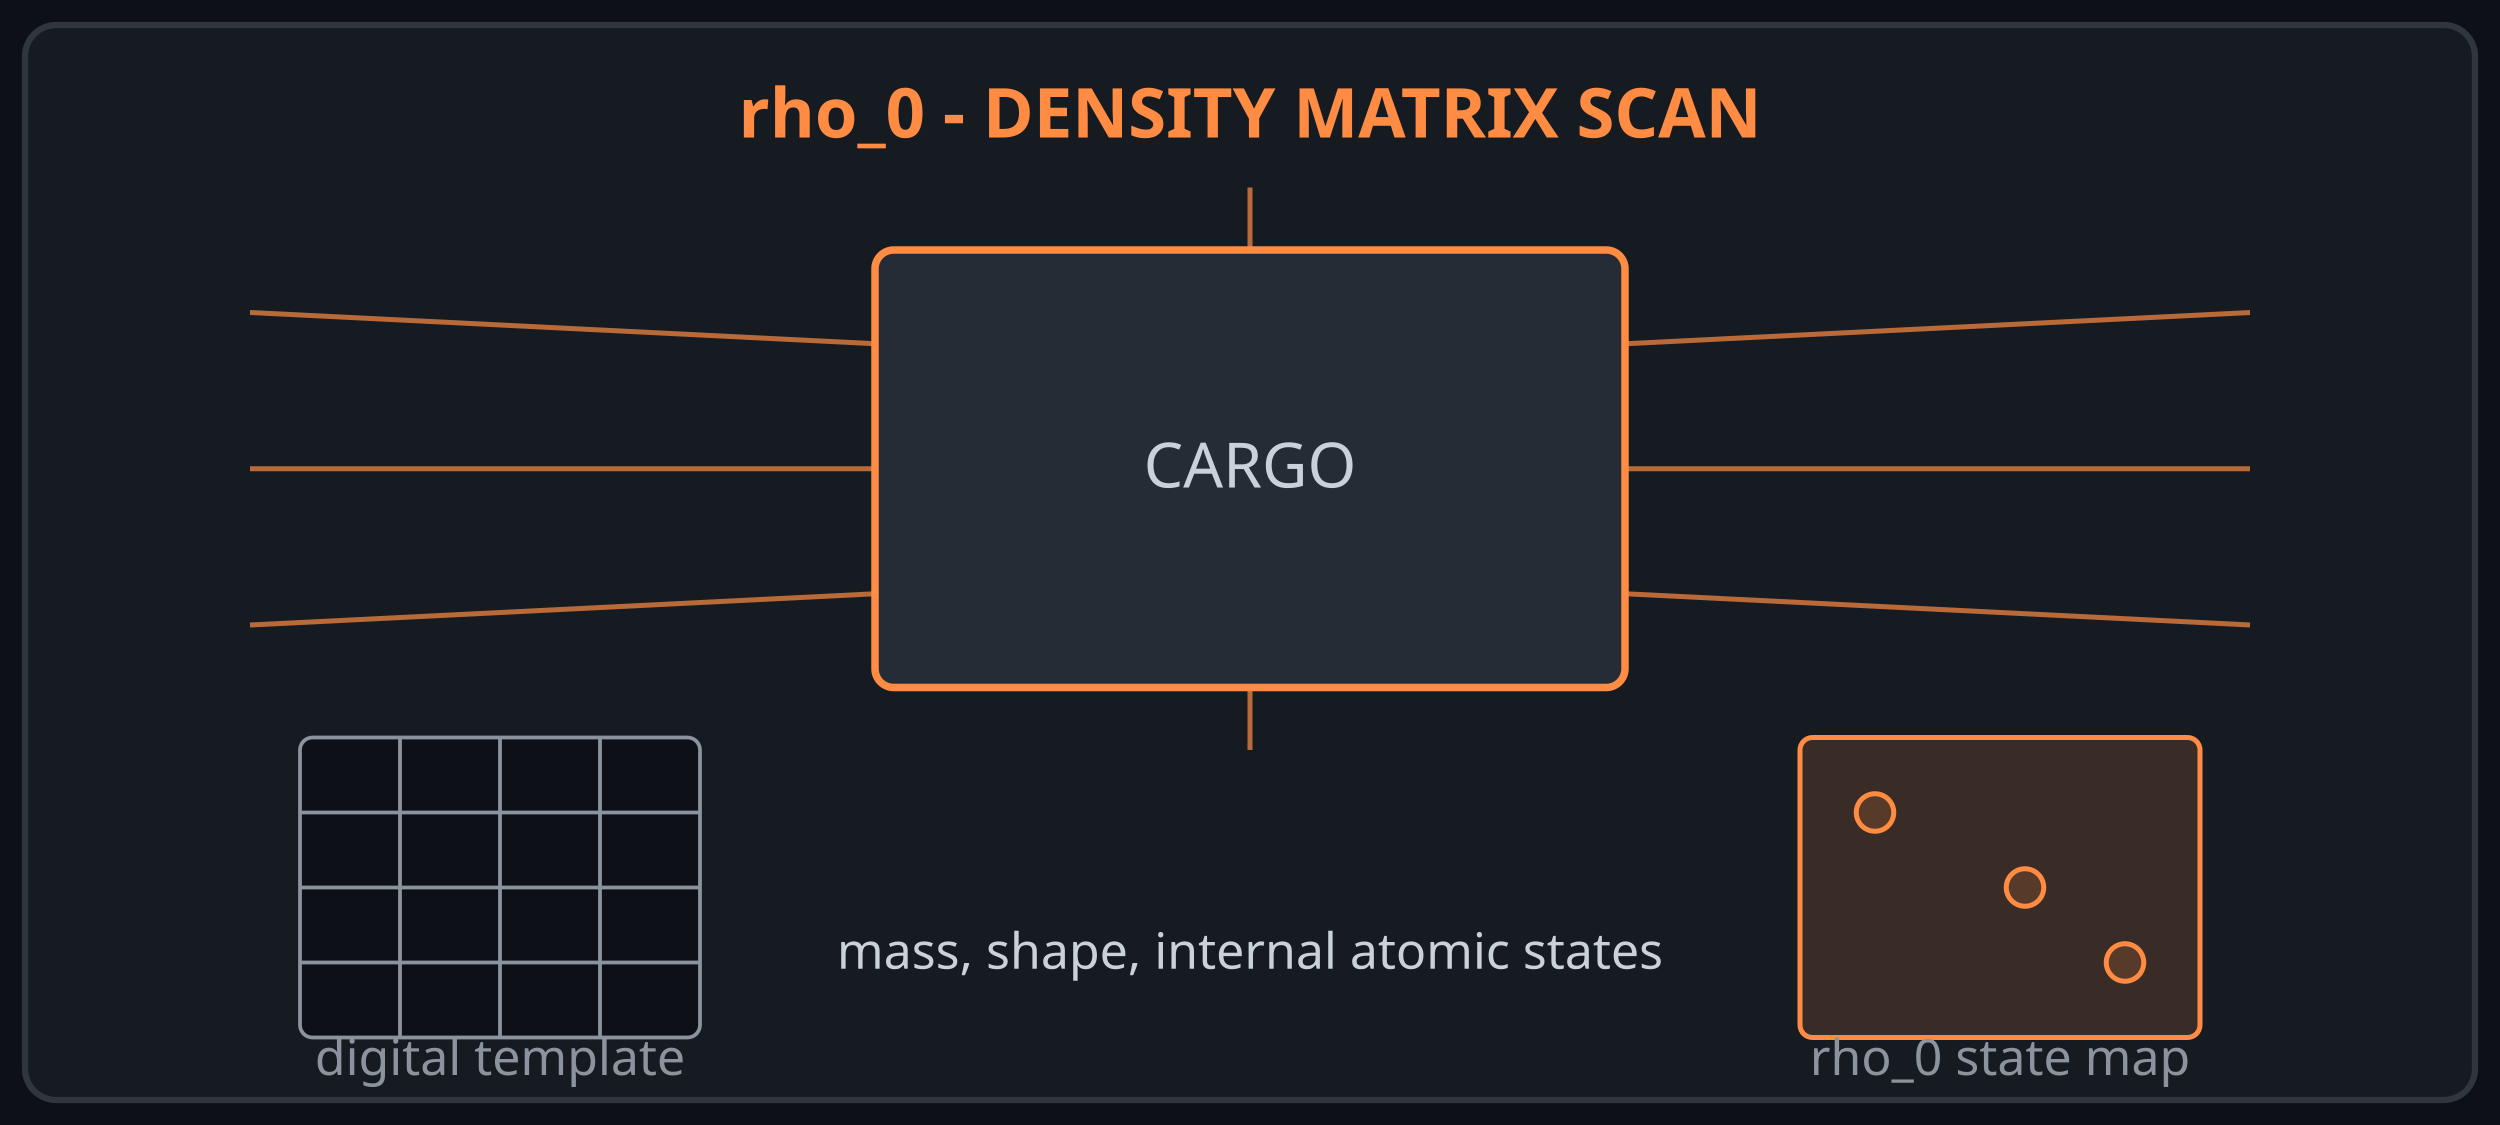
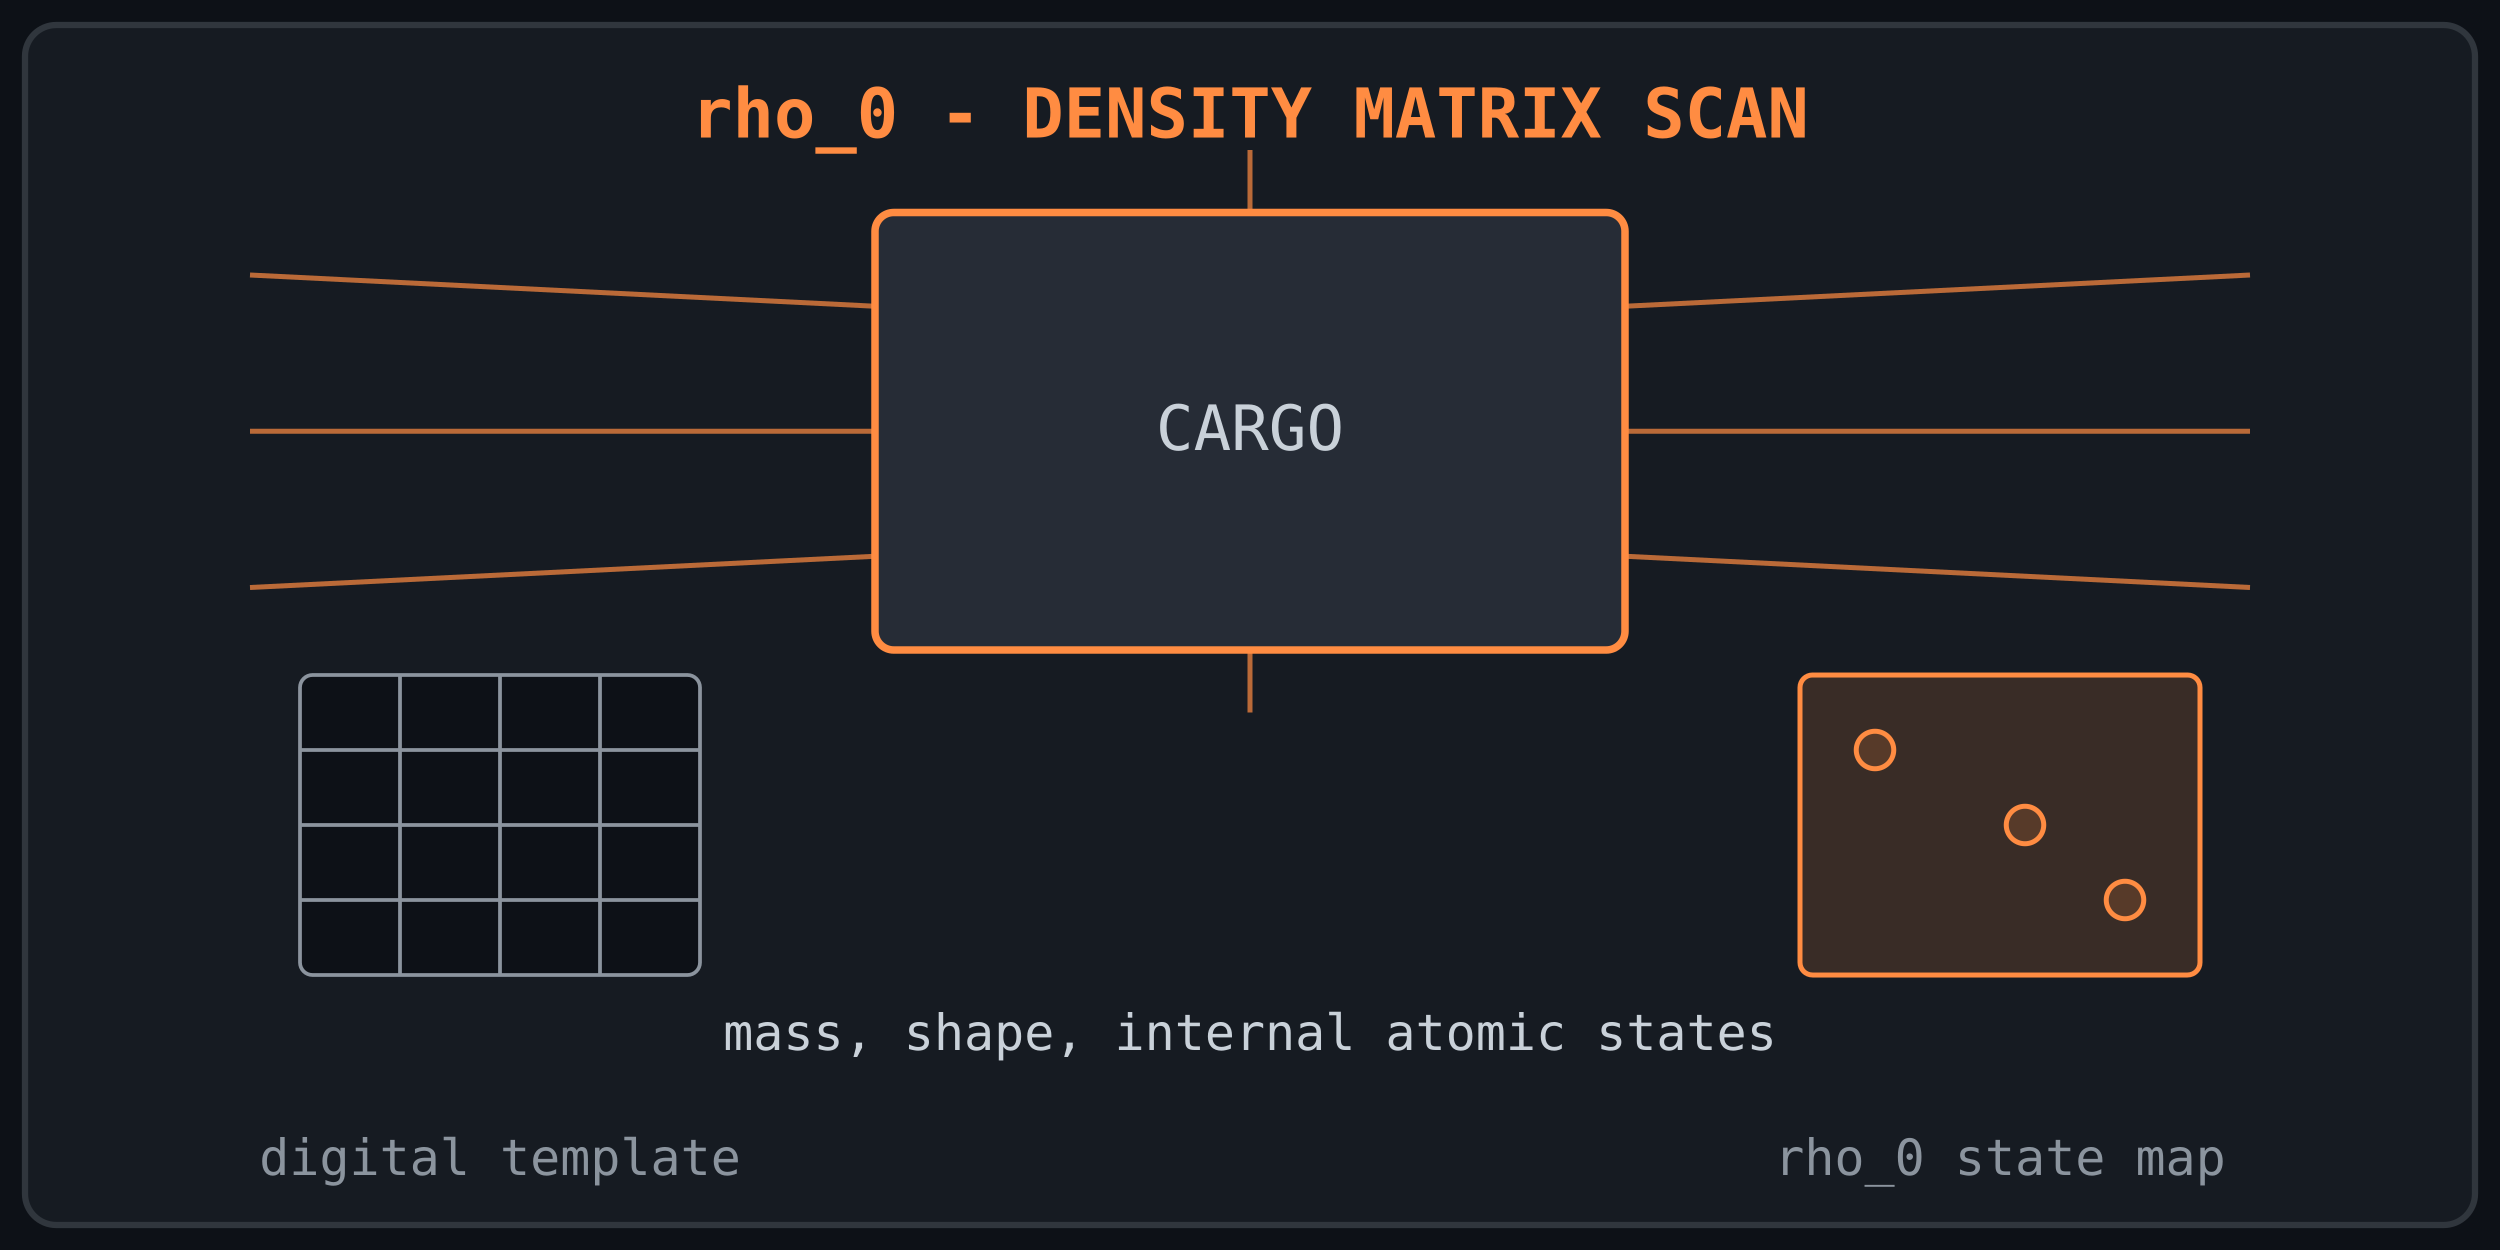
- <svg xmlns="http://www.w3.org/2000/svg" viewBox="0 0 400 180" role="img" aria-labelledby="title desc">
-   <rect width="400" height="180" fill="#0d1117" />
-   <rect x="4" y="4" width="392" height="172" rx="5" fill="#161b22" stroke="#30363d" />
-   <text x="200" y="22" text-anchor="middle" fill="#ff8c42" font-family="system-ui,sans-serif" font-size="11" font-weight="600">rho_0 - DENSITY MATRIX SCAN</text>
-   <rect x="140" y="40" width="120" height="70" rx="3" fill="#262c36" stroke="#ff8c42" stroke-width="1.2" />
-   <text x="200" y="78" text-anchor="middle" fill="#c9d1d9" font-family="system-ui,sans-serif" font-size="10">CARGO</text>
+ <svg xmlns="http://www.w3.org/2000/svg" viewBox="0 0 400 200" role="img" aria-labelledby="title desc">
+   <rect width="400" height="200" fill="#0d1117" />
+   <rect x="4" y="4" width="392" height="192" rx="5" fill="#161b22" stroke="#30363d" />
+   <text x="200" y="22" text-anchor="middle" fill="#ff8c42" font-family="ui-monospace,Cascadia Mono,Consolas,Segoe UI Mono,monospace" font-size="11" font-weight="600">rho_0 - DENSITY MATRIX SCAN</text>
+   <rect x="140" y="34" width="120" height="70" rx="3" fill="#262c36" stroke="#ff8c42" stroke-width="1.2" />
+   <text x="200" y="72" text-anchor="middle" fill="#c9d1d9" font-family="ui-monospace,Cascadia Mono,Consolas,Segoe UI Mono,monospace" font-size="10">CARGO</text>
  <g stroke="#ff8c42" stroke-width="0.8" opacity="0.7">
-     <line x1="40" y1="50" x2="140" y2="55" />
-     <line x1="40" y1="75" x2="140" y2="75" />
-     <line x1="40" y1="100" x2="140" y2="95" />
-     <line x1="360" y1="50" x2="260" y2="55" />
-     <line x1="360" y1="75" x2="260" y2="75" />
-     <line x1="360" y1="100" x2="260" y2="95" />
-     <line x1="200" y1="30" x2="200" y2="40" />
-     <line x1="200" y1="110" x2="200" y2="120" />
+     <line x1="40" y1="44" x2="140" y2="49" />
+     <line x1="40" y1="69" x2="140" y2="69" />
+     <line x1="40" y1="94" x2="140" y2="89" />
+     <line x1="360" y1="44" x2="260" y2="49" />
+     <line x1="360" y1="69" x2="260" y2="69" />
+     <line x1="360" y1="94" x2="260" y2="89" />
+     <line x1="200" y1="24" x2="200" y2="34" />
+     <line x1="200" y1="104" x2="200" y2="114" />
  </g>
-   <g transform="translate(48,118)" fill="none" stroke="#8b949e" stroke-width="0.6">
+   <g transform="translate(48,108)" fill="none" stroke="#8b949e" stroke-width="0.6">
    <rect width="64" height="48" rx="2" fill="#0d1117" />
    <line x1="16" y1="0" x2="16" y2="48" />
    <line x1="32" y1="0" x2="32" y2="48" />
    <line x1="48" y1="0" x2="48" y2="48" />
    <line x1="0" y1="12" x2="64" y2="12" />
    <line x1="0" y1="24" x2="64" y2="24" />
    <line x1="0" y1="36" x2="64" y2="36" />
  </g>
-   <text x="80" y="172" text-anchor="middle" fill="#8b949e" font-family="system-ui,sans-serif" font-size="8">digital template</text>
-   <g transform="translate(288,118)" fill="#ff8c42" fill-opacity="0.15" stroke="#ff8c42" stroke-width="0.8">
+   <text x="80" y="188" text-anchor="middle" fill="#8b949e" font-family="ui-monospace,Cascadia Mono,Consolas,Segoe UI Mono,monospace" font-size="8">digital template</text>
+   <g transform="translate(288,108)" fill="#ff8c42" fill-opacity="0.15" stroke="#ff8c42" stroke-width="0.8">
    <rect width="64" height="48" rx="2" />
    <circle cx="12" cy="12" r="3" fill="#ff8c42" />
    <circle cx="36" cy="24" r="3" fill="#ff8c42" />
    <circle cx="52" cy="36" r="3" fill="#ff8c42" />
  </g>
-   <text x="320" y="172" text-anchor="middle" fill="#8b949e" font-family="system-ui,sans-serif" font-size="8">rho_0 state map</text>
-   <text x="200" y="155" text-anchor="middle" fill="#c9d1d9" font-family="system-ui,sans-serif" font-size="8">mass, shape, internal atomic states</text>
+   <text x="320" y="188" text-anchor="middle" fill="#8b949e" font-family="ui-monospace,Cascadia Mono,Consolas,Segoe UI Mono,monospace" font-size="8">rho_0 state map</text>
+   <text x="200" y="168" text-anchor="middle" fill="#c9d1d9" font-family="ui-monospace,Cascadia Mono,Consolas,Segoe UI Mono,monospace" font-size="8">mass, shape, internal atomic states</text>
</svg>
